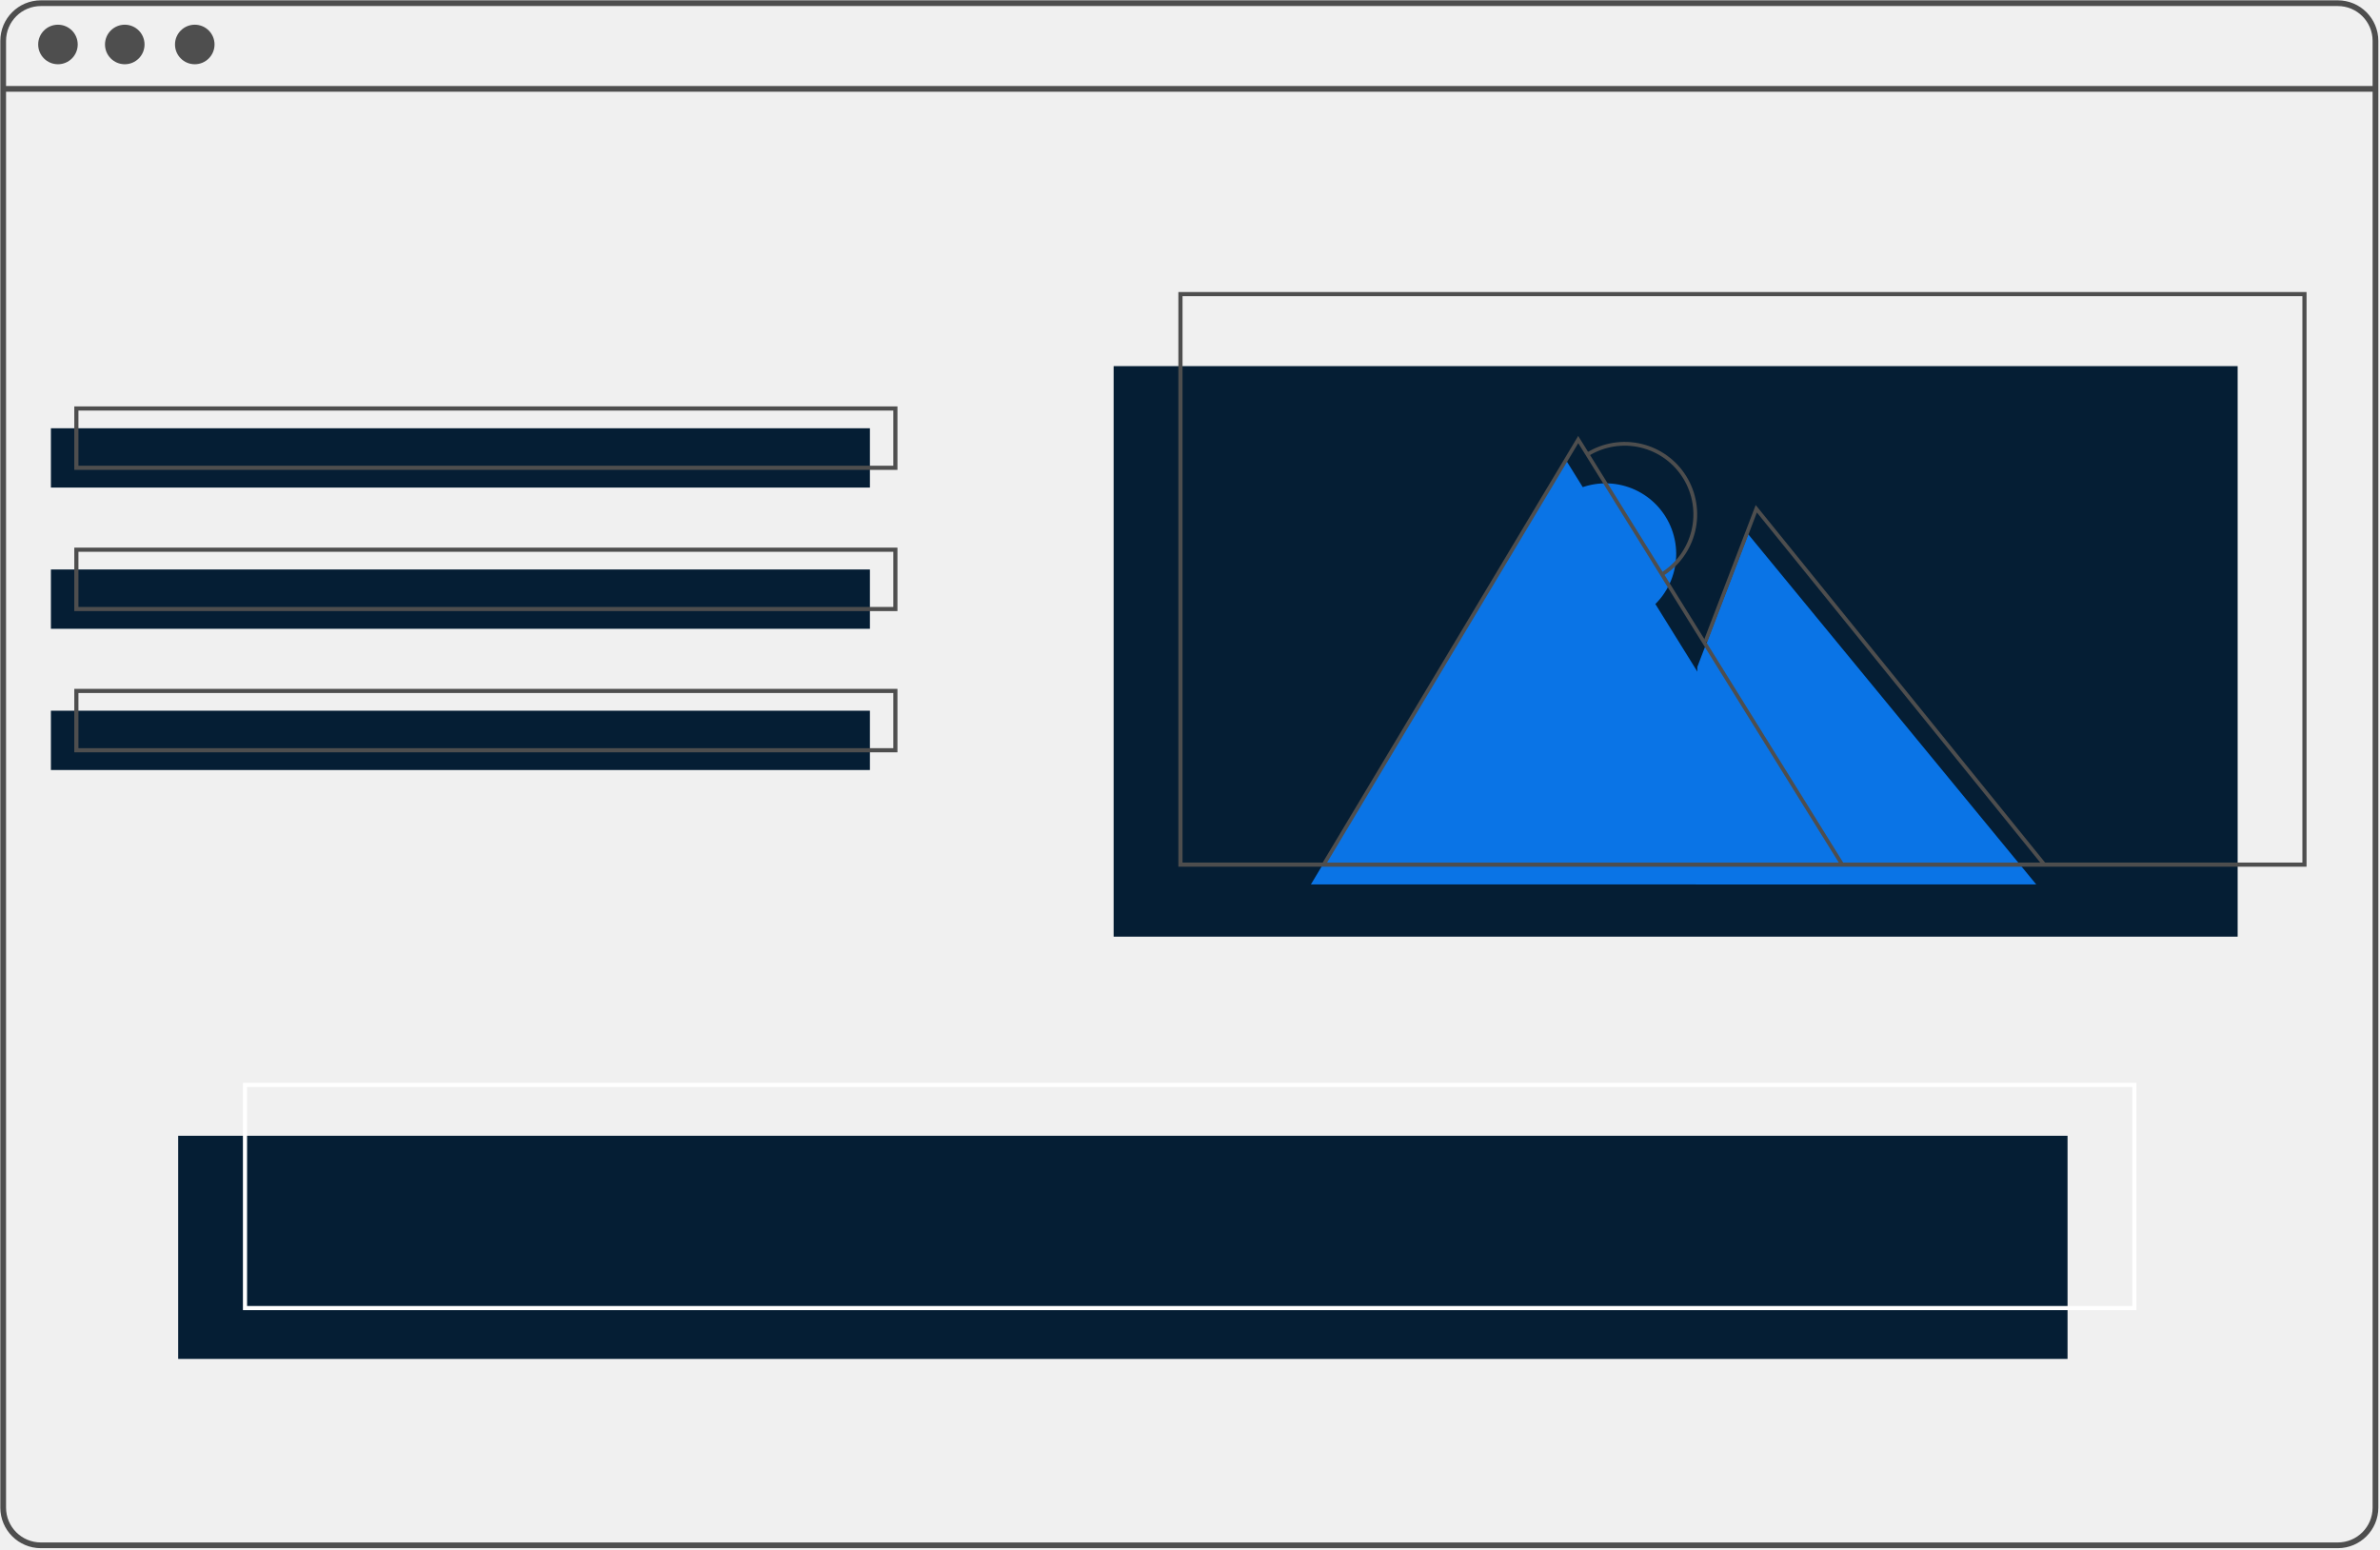
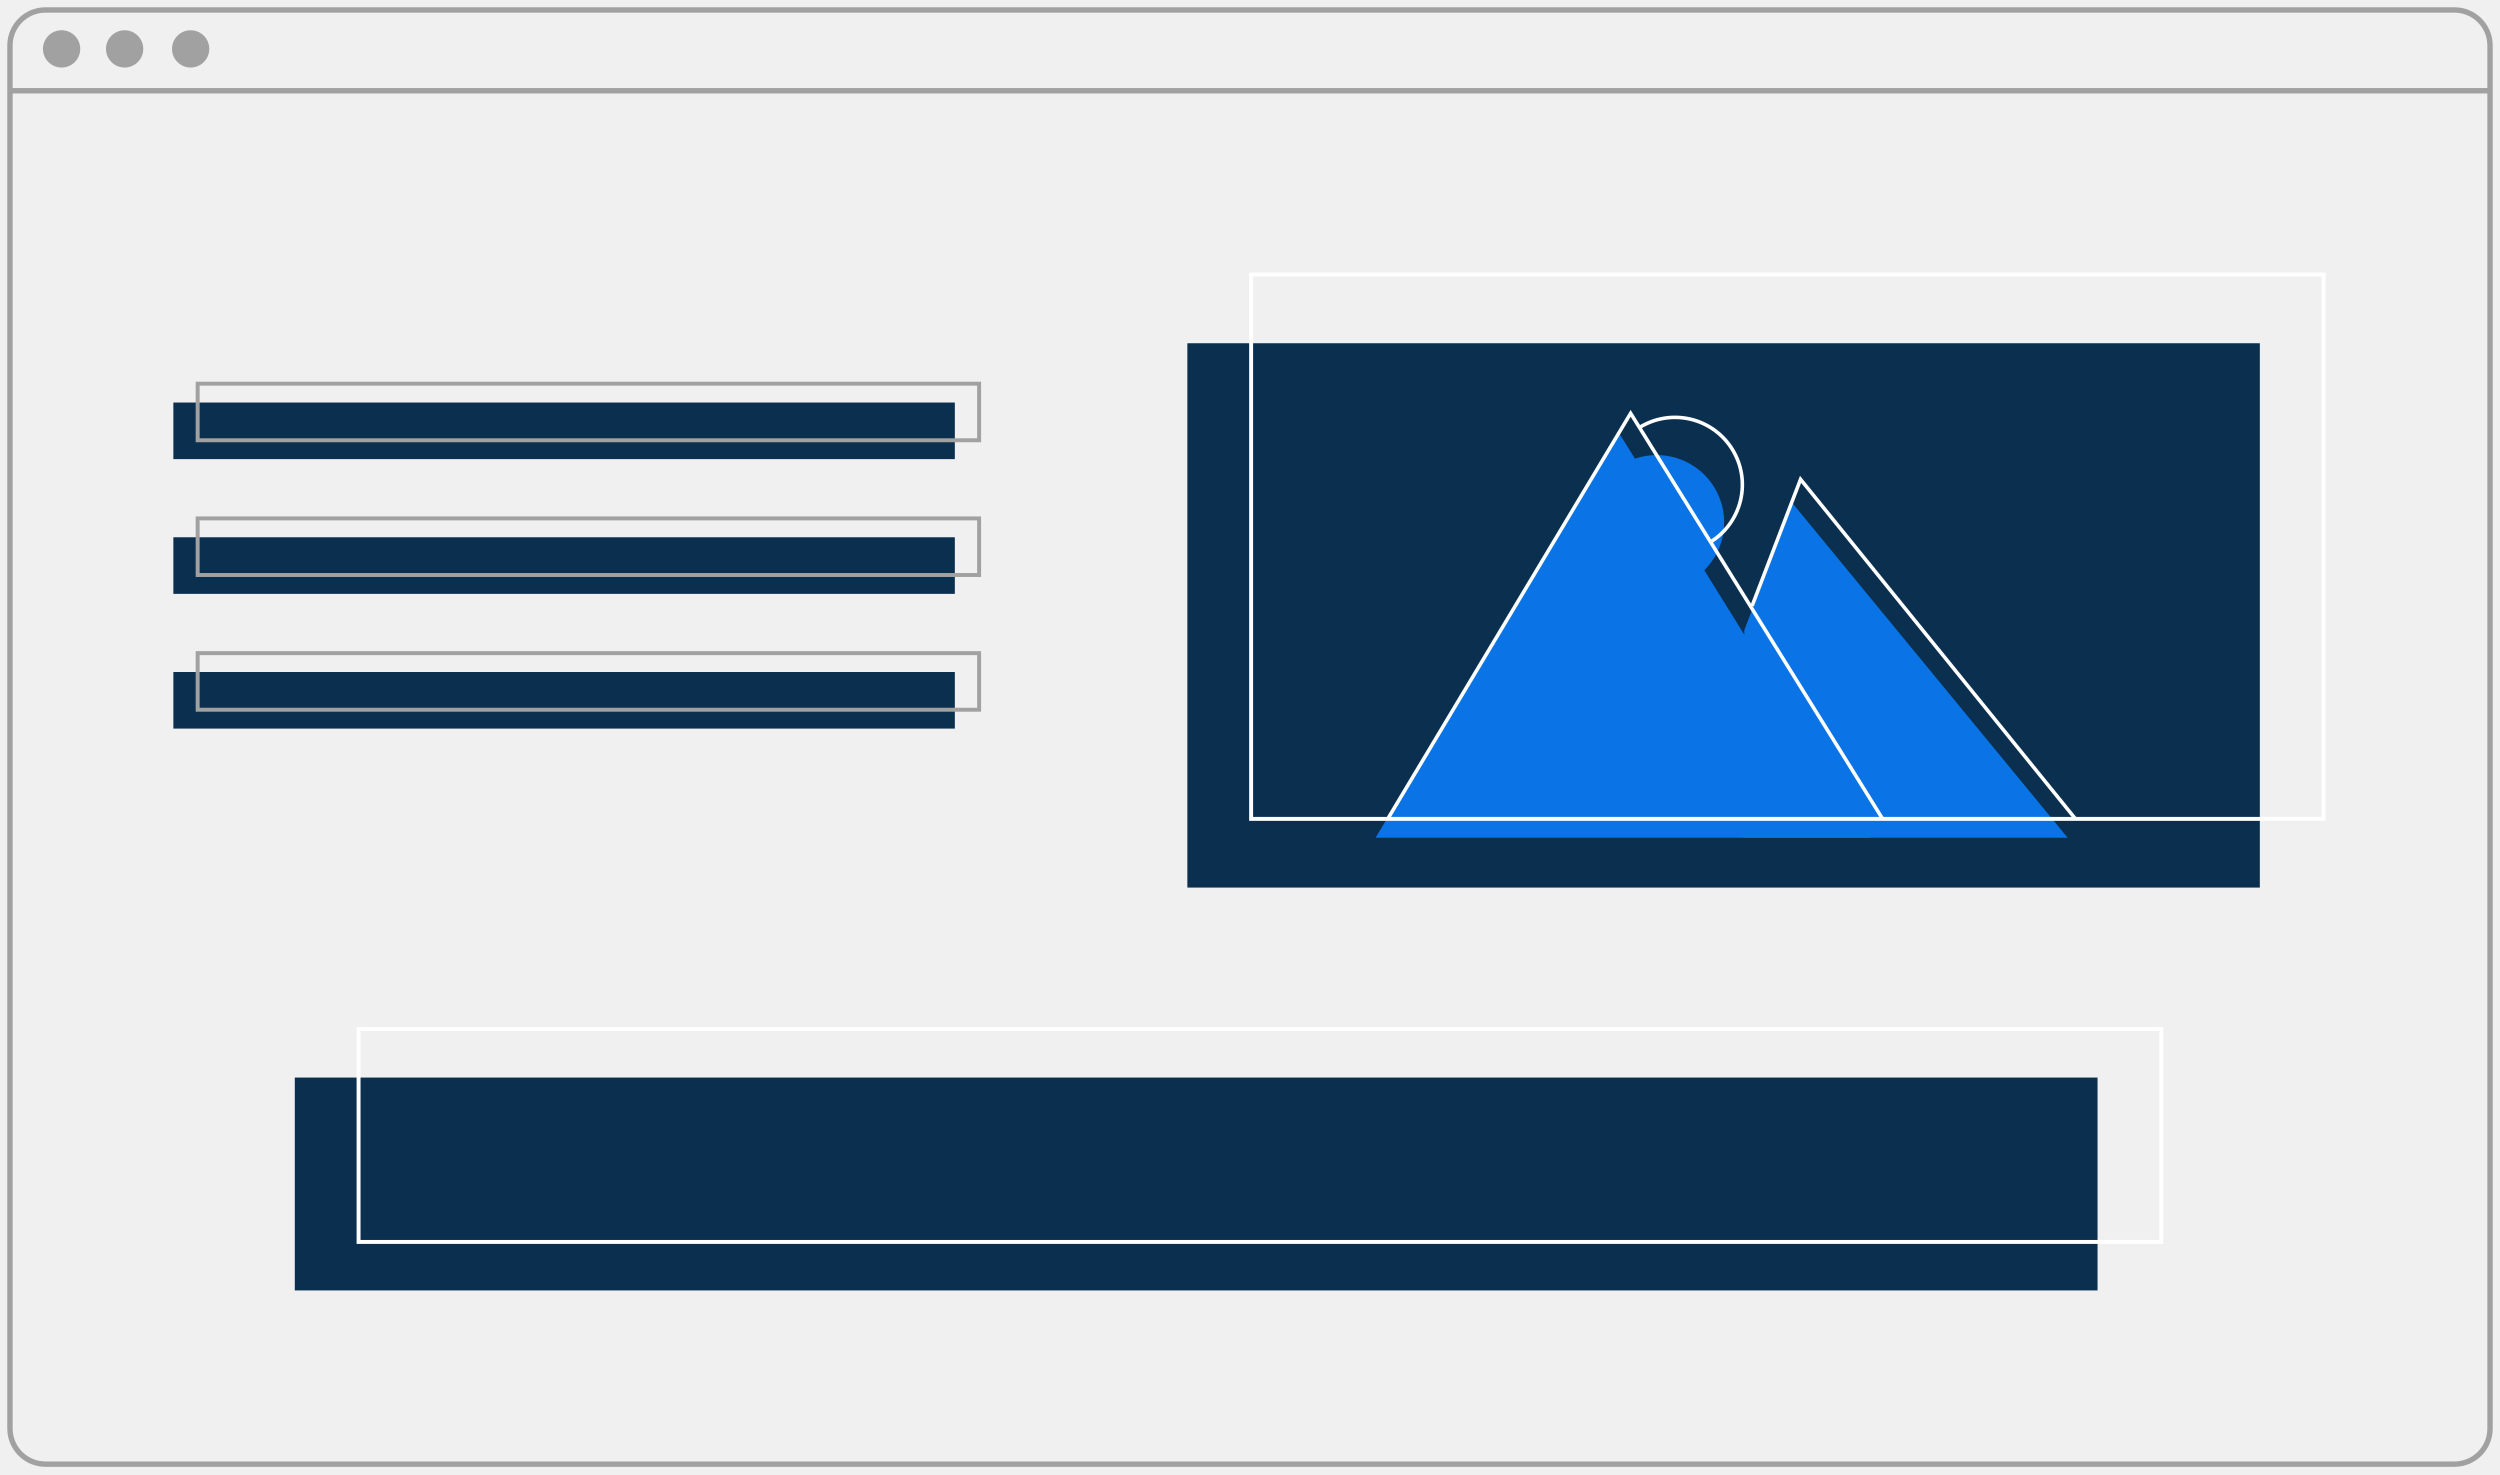
- <svg xmlns="http://www.w3.org/2000/svg" width="748" height="487" viewBox="0 0 748 487" fill="none">
-   <path d="M18.213 20.19C21.645 20.19 24.426 17.408 24.426 13.977C24.426 10.545 21.645 7.764 18.213 7.764C14.782 7.764 12 10.545 12 13.977C12 17.408 14.782 20.19 18.213 20.19Z" fill="#4E4E4E" />
-   <path d="M39.213 20.19C42.645 20.19 45.426 17.408 45.426 13.977C45.426 10.545 42.645 7.764 39.213 7.764C35.782 7.764 33 10.545 33 13.977C33 17.408 35.782 20.19 39.213 20.19Z" fill="#4E4E4E" />
-   <path d="M61.213 20.19C64.645 20.19 67.426 17.408 67.426 13.977C67.426 10.545 64.645 7.764 61.213 7.764C57.782 7.764 55 10.545 55 13.977C55 17.408 57.782 20.19 61.213 20.19Z" fill="#4E4E4E" />
-   <path d="M649.8 356.925H56V427.045H649.8V356.925Z" fill="#051E34" />
-   <path d="M703.262 115.056H350V294.35H703.262V115.056Z" fill="#051E34" />
-   <path d="M412 277.929L492.009 144.347L574.999 277.929" fill="#0A74E6" />
-   <path d="M533.444 209.584L549.42 167.867L639.955 277.929H533L533.444 209.584Z" fill="#0A74E6" />
-   <path d="M516.198 193.011C518.685 191.489 520.847 189.491 522.562 187.133C524.277 184.775 525.51 182.102 526.191 179.267C526.872 176.432 526.988 173.491 526.532 170.611C526.075 167.732 525.056 164.97 523.532 162.484C522.008 159.999 520.009 157.838 517.65 156.125C515.29 154.412 512.616 153.181 509.781 152.502C506.945 151.824 504.004 151.71 501.124 152.169C498.245 152.627 495.484 153.649 493 155.175" fill="#0A74E6" />
-   <path d="M734.728 1H12.851C6.306 1 1 6.306 1 12.851V473.775C1 480.32 6.306 485.626 12.851 485.626H734.728C741.273 485.626 746.578 480.32 746.578 473.775V12.851C746.578 6.306 741.273 1 734.728 1Z" stroke="#4E4E4E" stroke-width="1.8" stroke-miterlimit="10" />
-   <path d="M1 27.926H746.578" stroke="#4E4E4E" stroke-width="1.8" stroke-miterlimit="10" />
-   <path d="M273.402 134.583H16V153.222H273.402V134.583Z" fill="#051E34" />
-   <path d="M273.402 178.963H16V197.602H273.402V178.963Z" fill="#051E34" />
-   <path d="M273.402 223.343H16V241.982H273.402V223.343Z" fill="#051E34" />
-   <path d="M281.402 128.37H24V147.01H281.402V128.37Z" stroke="#4E4E4E" stroke-width="1.304" stroke-miterlimit="10" />
-   <path d="M281.402 172.75H24V191.389H281.402V172.75Z" stroke="#4E4E4E" stroke-width="1.304" stroke-miterlimit="10" />
-   <path d="M281.402 217.129H24V235.768H281.402V217.129Z" stroke="#4E4E4E" stroke-width="1.304" stroke-miterlimit="10" />
-   <path d="M724.262 92.423H371V271.717H724.262V92.423Z" stroke="#4E4E4E" stroke-width="1.304" stroke-miterlimit="10" />
-   <path d="M670.8 340.949H77V411.069H670.8V340.949Z" stroke="white" stroke-width="1.304" stroke-miterlimit="10" />
-   <path d="M416 271.717L496.009 138.134L578.999 271.717" stroke="#4E4E4E" stroke-width="1.185" stroke-miterlimit="10" />
-   <path d="M536 201.597L551.977 159.88L642.511 271.717" stroke="#4E4E4E" stroke-width="1.185" stroke-miterlimit="10" />
-   <path d="M522.198 180.584C524.685 179.062 526.847 177.065 528.562 174.707C530.277 172.348 531.51 169.676 532.191 166.841C532.872 164.006 532.988 161.064 532.532 158.185C532.075 155.305 531.056 152.543 529.532 150.058C528.008 147.572 526.009 145.411 523.65 143.698C521.29 141.985 518.616 140.755 515.781 140.076C512.945 139.397 510.004 139.283 507.124 139.742C504.245 140.2 501.484 141.222 499 142.748" stroke="#4E4E4E" stroke-width="1.185" stroke-miterlimit="10" />
+ <svg xmlns="http://www.w3.org/2000/svg" width="251" height="148" viewBox="0 0 251 148" fill="none">
+   <path d="M246.43 1H4.57C2.598 1 1 2.598 1 4.57V143.43C1 145.402 2.598 147 4.57 147H246.43C248.402 147 250 145.402 250 143.43V4.57C250 2.598 248.402 1 246.43 1Z" stroke="#A1A1A1" stroke-width="0.542" stroke-miterlimit="10" />
+   <path d="M6.184 6.781C7.218 6.781 8.056 5.943 8.056 4.909C8.056 3.876 7.218 3.037 6.184 3.037C5.151 3.037 4.312 3.876 4.312 4.909C4.312 5.943 5.151 6.781 6.184 6.781Z" fill="#A1A1A1" />
+   <path d="M12.512 6.781C13.546 6.781 14.384 5.943 14.384 4.909C14.384 3.876 13.546 3.037 12.512 3.037C11.479 3.037 10.641 3.876 10.641 4.909C10.641 5.943 11.479 6.781 12.512 6.781Z" fill="#A1A1A1" />
+   <path d="M19.141 6.781C20.175 6.781 21.013 5.943 21.013 4.91C21.013 3.876 20.175 3.038 19.141 3.038C18.108 3.038 17.27 3.876 17.27 4.91C17.27 5.943 18.108 6.781 19.141 6.781Z" fill="#A1A1A1" />
+   <path d="M1 9.112H250" stroke="#A1A1A1" stroke-width="0.542" stroke-miterlimit="10" />
+   <path d="M210.593 108.187H29.598V129.56H210.593V108.187Z" fill="#0A2F4F" />
+   <path d="M226.888 34.462H119.211V89.113H226.888V34.462Z" fill="#0A2F4F" />
+   <path d="M138.109 84.108L162.497 43.391L187.793 84.108" fill="#0A74E6" />
+   <path d="M175.127 63.276L179.997 50.56L207.593 84.108H174.992L175.127 63.276Z" fill="#0A74E6" />
+   <path d="M169.872 58.224C170.63 57.76 171.289 57.151 171.811 56.433C172.334 55.714 172.71 54.899 172.918 54.035C173.125 53.171 173.161 52.274 173.021 51.397C172.882 50.519 172.572 49.677 172.107 48.919C171.643 48.162 171.033 47.503 170.314 46.981C169.595 46.459 168.78 46.084 167.916 45.877C167.051 45.67 166.155 45.635 165.277 45.775C164.4 45.915 163.558 46.226 162.801 46.691" fill="#0A74E6" />
+   <path d="M95.865 40.415H17.406V46.096H95.865V40.415Z" fill="#0A2F4F" />
+   <path d="M95.865 53.942H17.406V59.624H95.865V53.942Z" fill="#0A2F4F" />
+   <path d="M95.865 67.47H17.406V73.151H95.865V67.47Z" fill="#0A2F4F" />
+   <path d="M98.302 38.521H19.844V44.203H98.302V38.521Z" stroke="#A1A1A1" stroke-width="0.397" stroke-miterlimit="10" />
+   <path d="M98.302 52.048H19.844V57.73H98.302V52.048Z" stroke="#A1A1A1" stroke-width="0.397" stroke-miterlimit="10" />
+   <path d="M98.302 65.576H19.844V71.257H98.302V65.576Z" stroke="#A1A1A1" stroke-width="0.397" stroke-miterlimit="10" />
+   <path d="M233.291 27.564H125.613V82.215H233.291V27.564Z" stroke="white" stroke-width="0.397" stroke-miterlimit="10" />
+   <path d="M216.995 103.317H36V124.69H216.995V103.317Z" stroke="white" stroke-width="0.397" stroke-miterlimit="10" />
+   <path d="M139.328 82.215L163.716 41.497L189.012 82.215" stroke="white" stroke-width="0.361" stroke-miterlimit="10" />
+   <path d="M175.906 60.841L180.776 48.126L208.372 82.214" stroke="white" stroke-width="0.361" stroke-miterlimit="10" />
+   <path d="M171.7 54.437C172.458 53.973 173.117 53.364 173.64 52.645C174.162 51.926 174.538 51.112 174.746 50.248C174.953 49.383 174.989 48.487 174.85 47.609C174.711 46.731 174.4 45.889 173.935 45.132C173.471 44.374 172.862 43.716 172.142 43.194C171.423 42.672 170.608 42.296 169.744 42.089C168.88 41.882 167.983 41.848 167.105 41.988C166.228 42.127 165.386 42.439 164.629 42.904" stroke="white" stroke-width="0.361" stroke-miterlimit="10" />
</svg>
